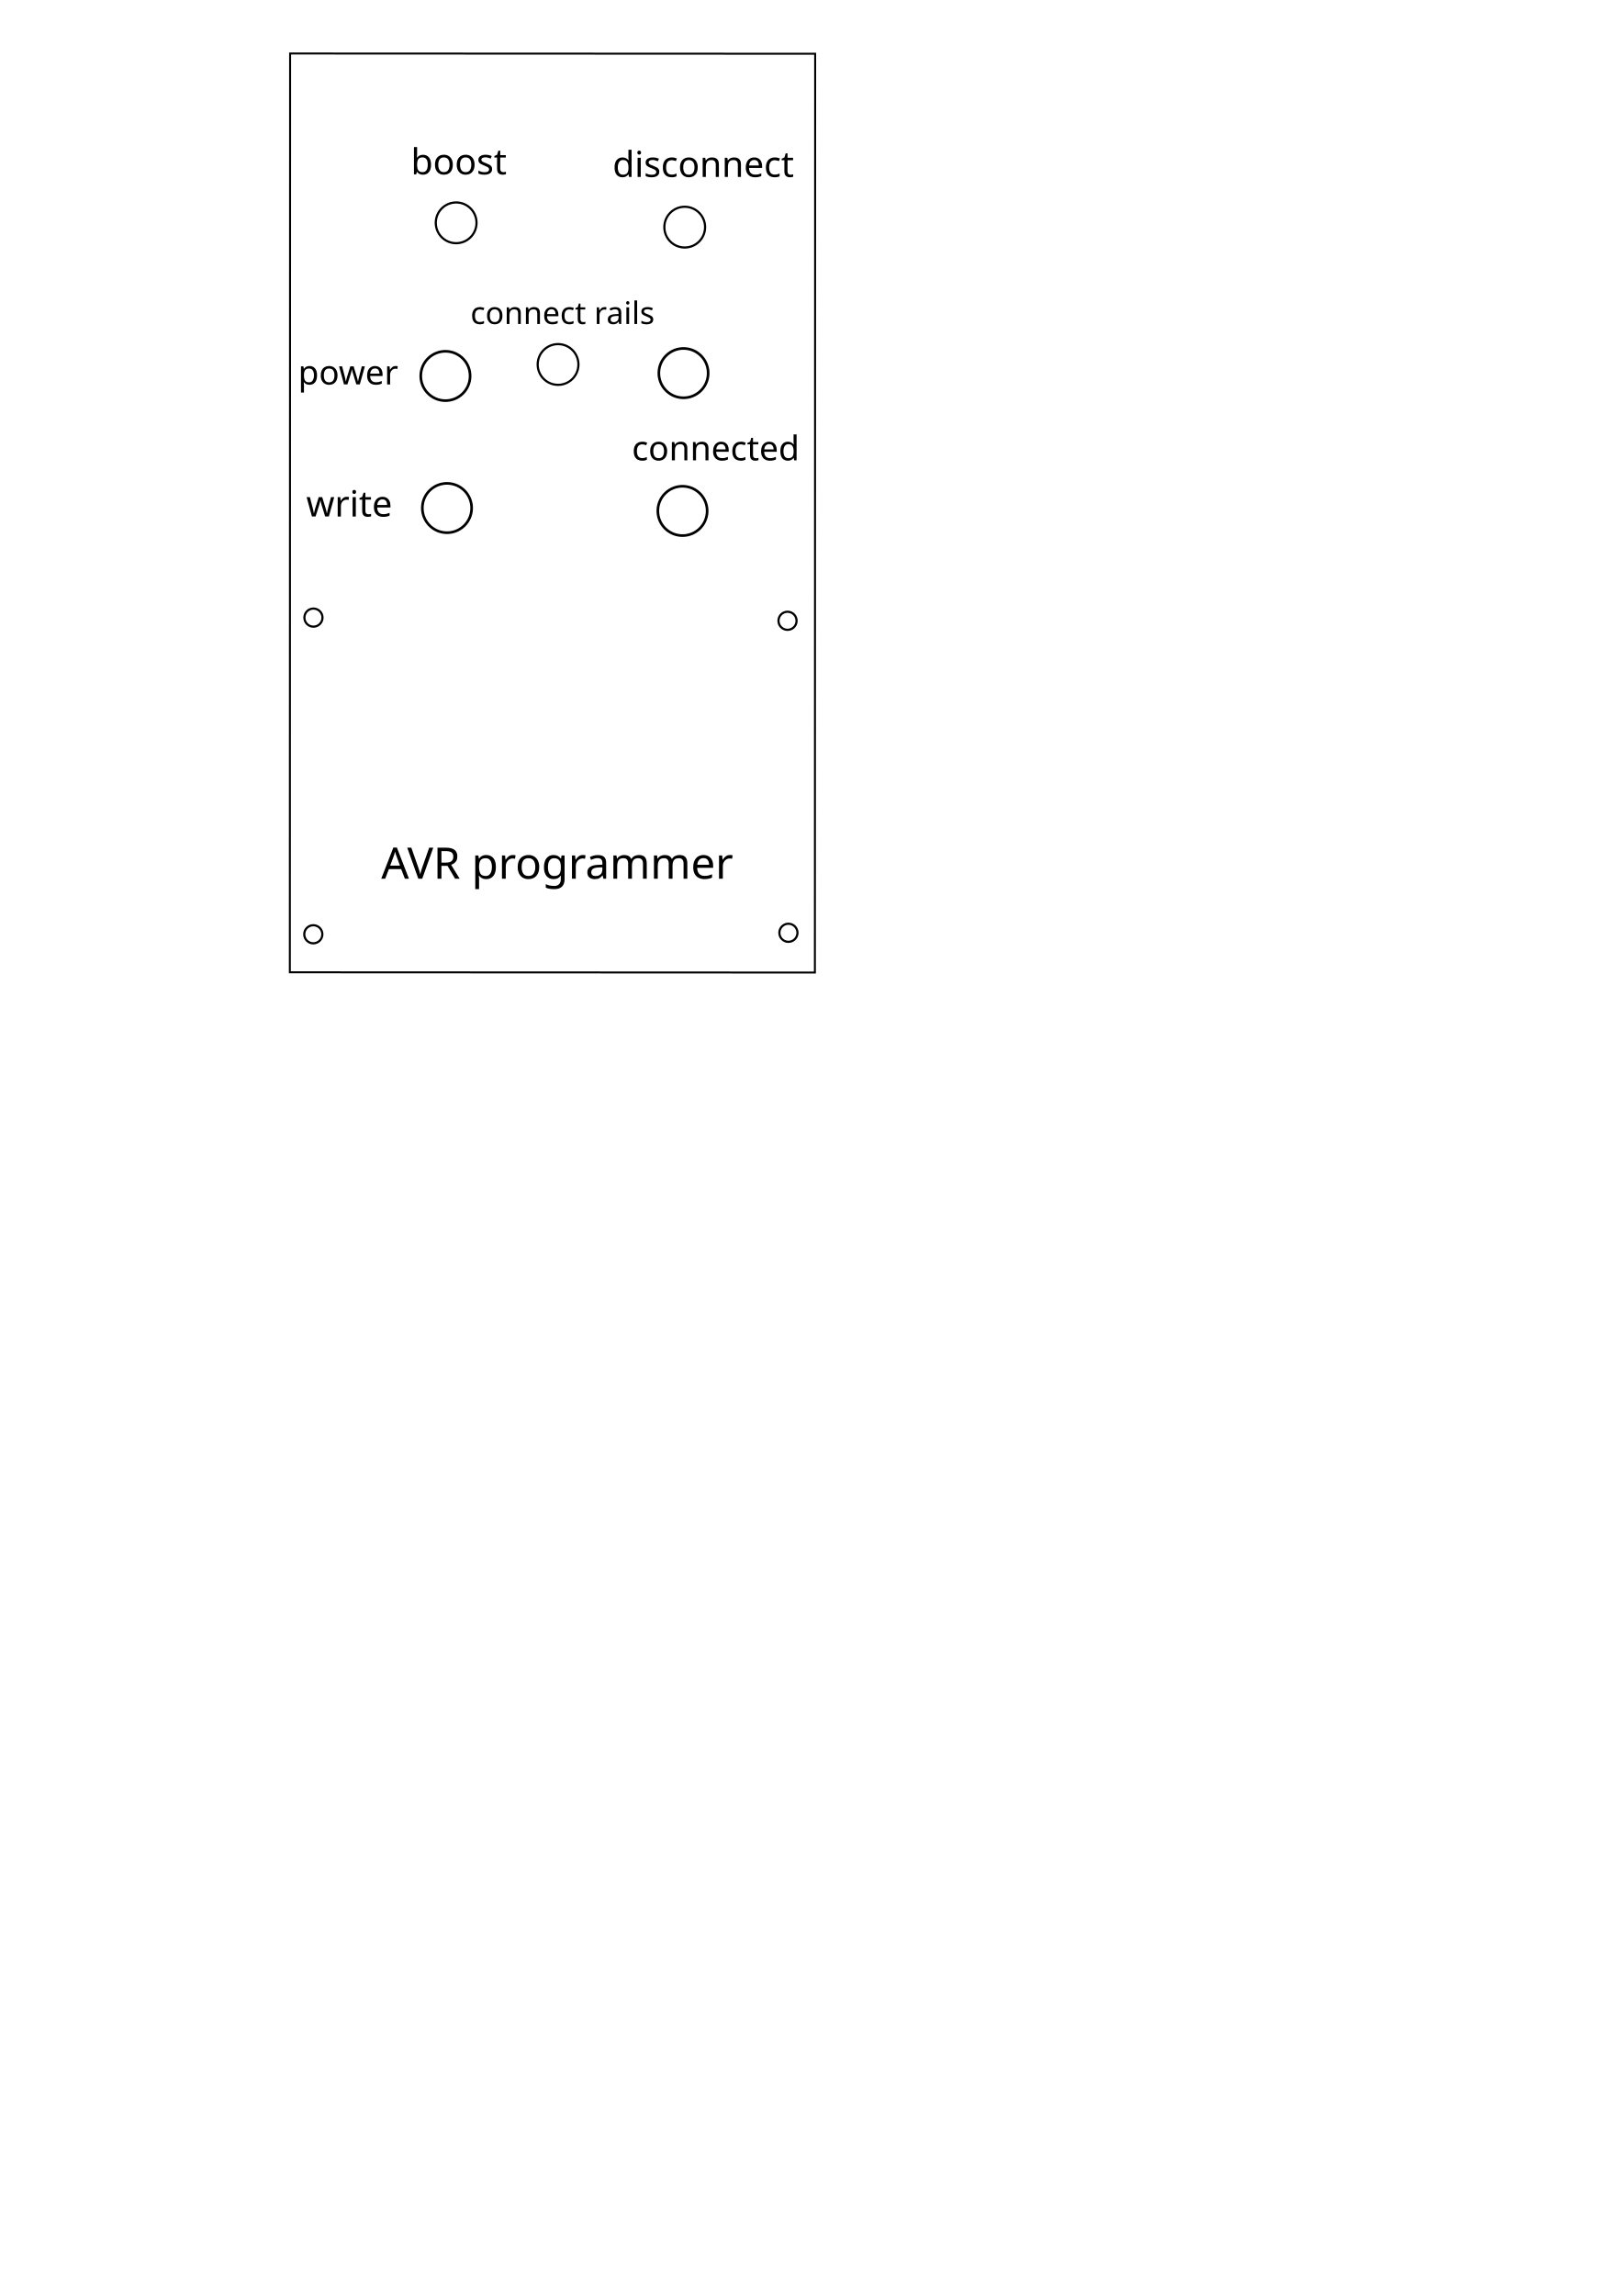
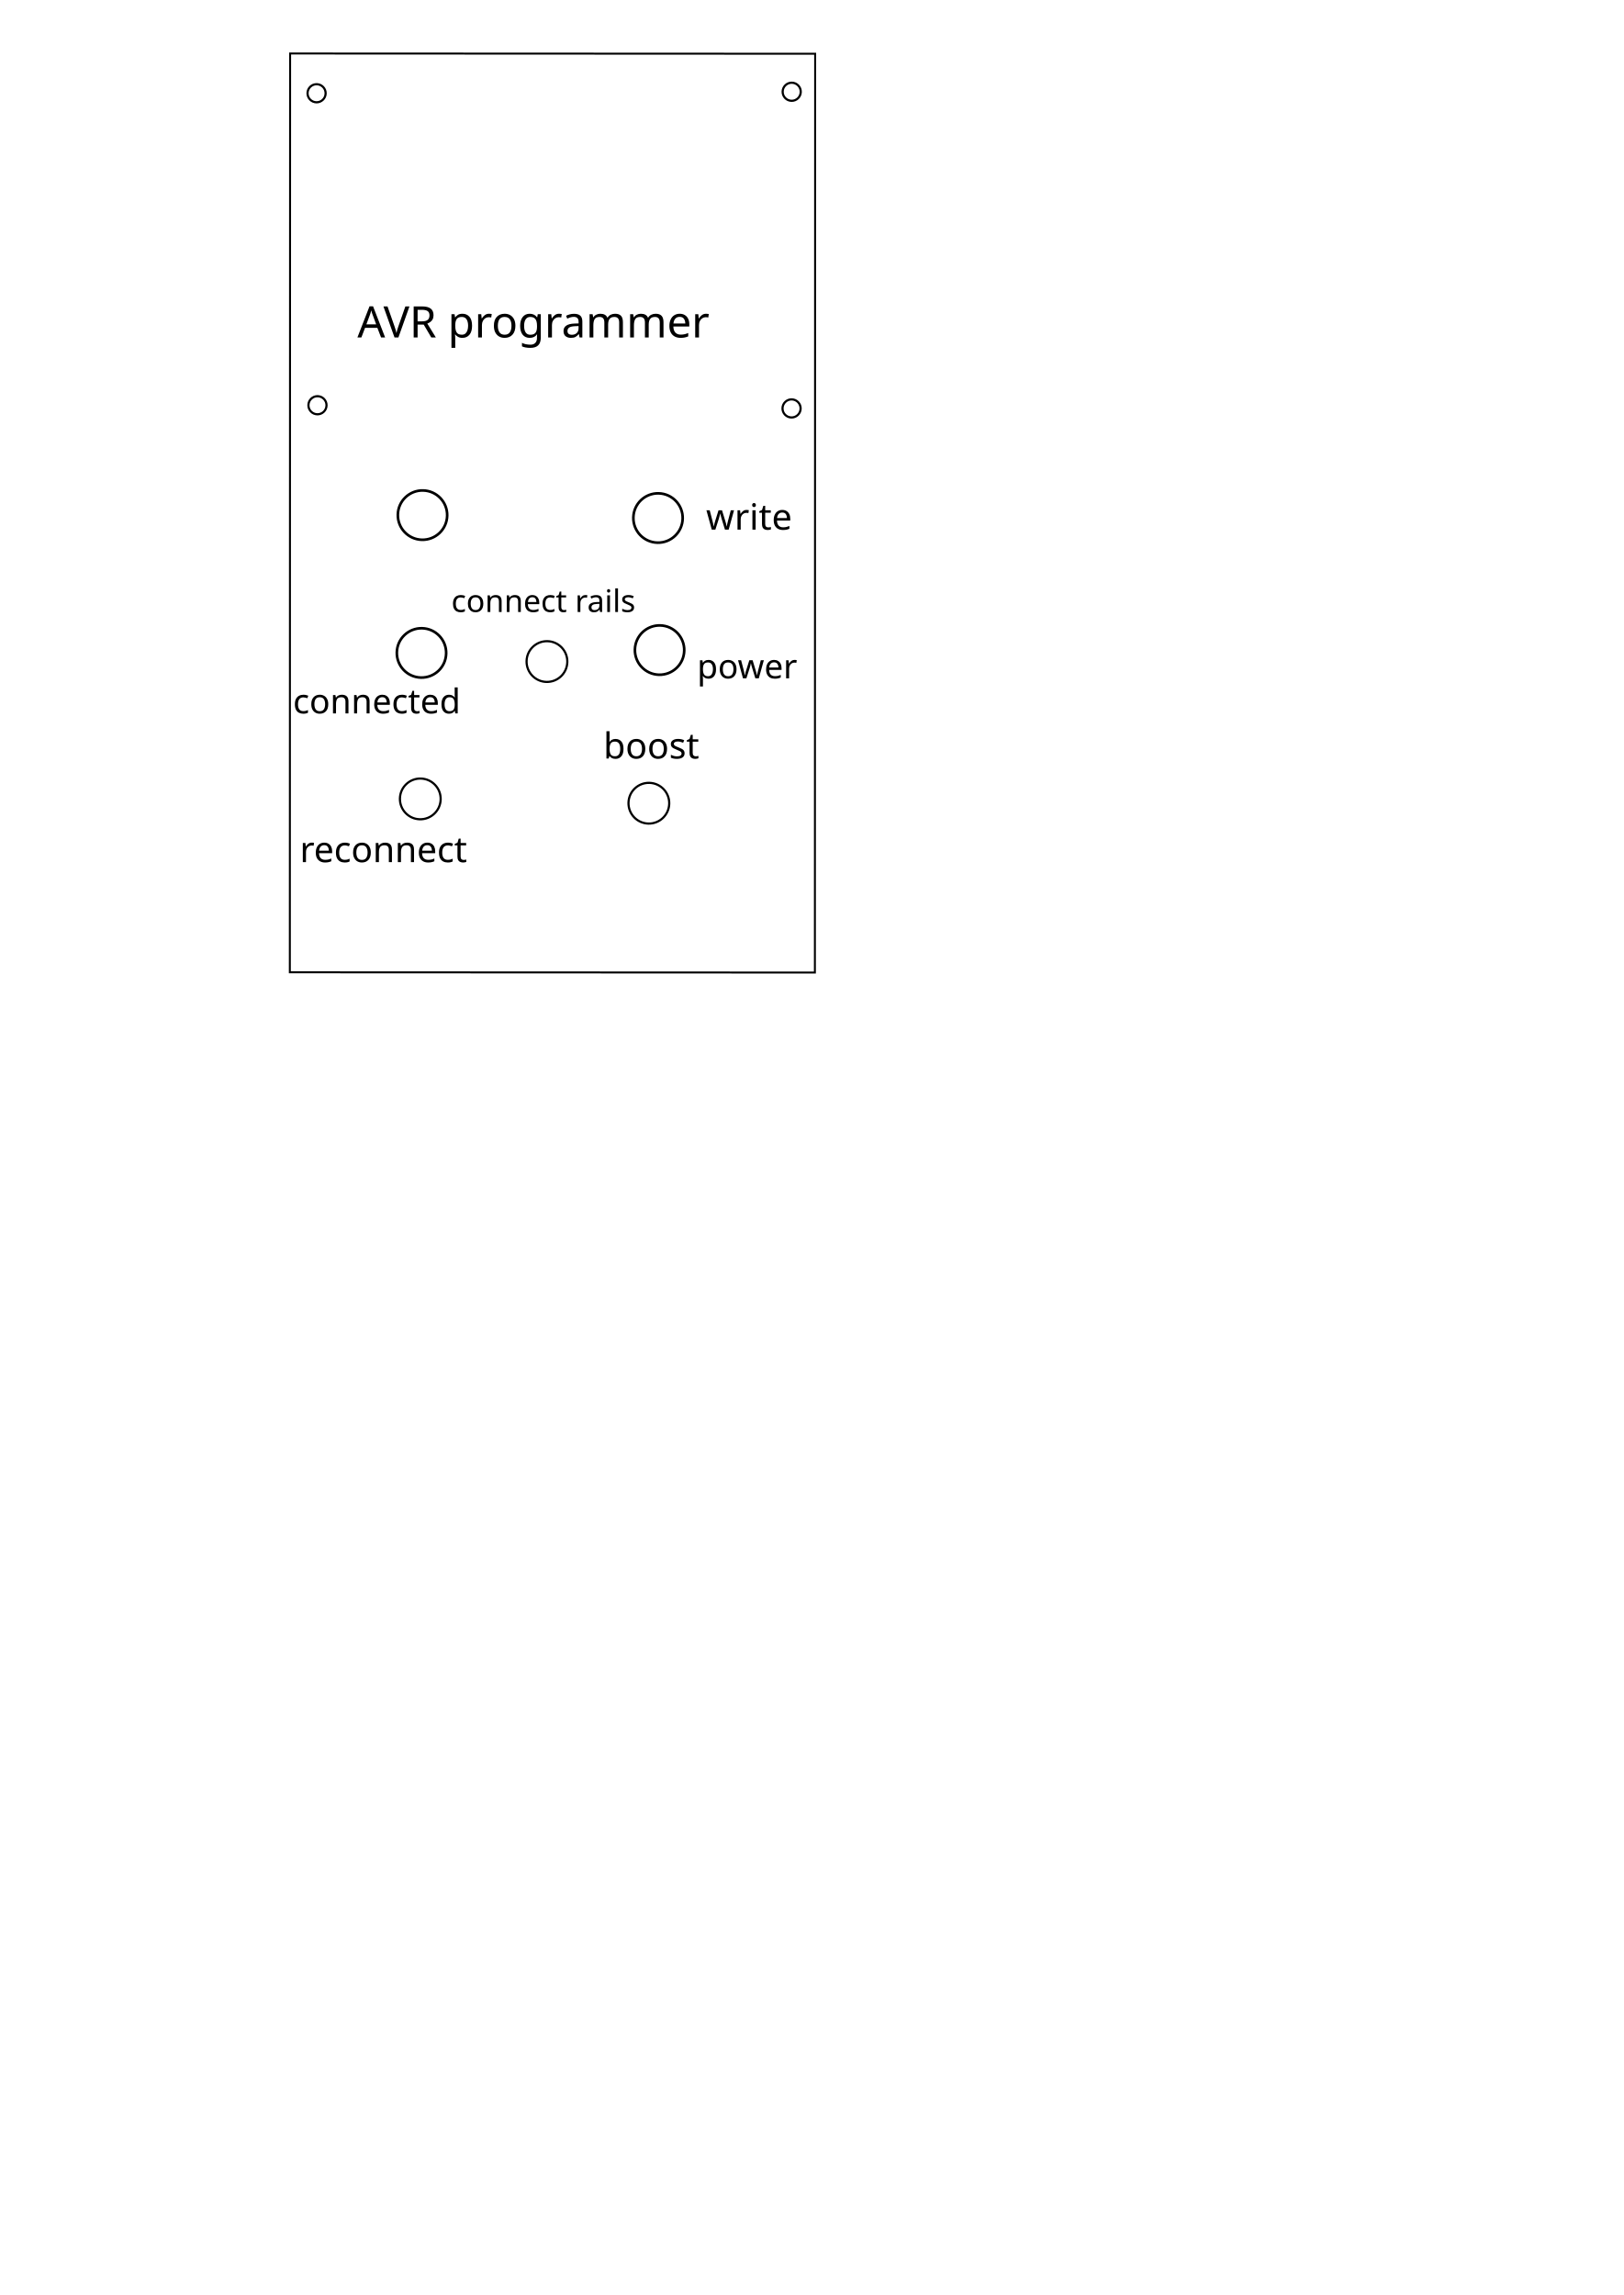
<svg xmlns="http://www.w3.org/2000/svg" id="svg3004" version="1.1" width="744.6" height="1052.4" xml:space="preserve">
  <defs id="defs3008" />
  <g id="g3012" transform="matrix(1.25,0,0,-1.25,0,1052.4)">
-     <path style="fill:none;stroke:#000000" id="path3830" d="m 211.725,141.669 a 9.341,9.341 0 1 1 -18.682,0 9.341,9.341 0 1 1 18.682,0 z" transform="matrix(0.7997741,-0.01900979,-0.01900979,-0.7997741,8.164519,877.3262)" />
-     <path style="fill:none;stroke:#000000" id="path3830-3" d="m 211.725,141.669 a 9.341,9.341 0 1 1 -18.682,0 9.341,9.341 0 1 1 18.682,0 z" transform="matrix(0.7997741,-0.01900979,-0.01900979,-0.7997741,92.01059,875.7485)" />
-     <path style="fill:none;stroke:#000000" id="path3830-6" d="m 211.725,141.669 a 9.341,9.341 0 1 1 -18.682,0 9.341,9.341 0 1 1 18.682,0 z" transform="matrix(0.7997741,-0.01900979,-0.01900979,-0.7997741,45.54901,825.36)" />
-     <path style="fill:none;stroke:#000000" id="path3830-69" d="m 211.725,141.669 a 9.341,9.341 0 1 1 -18.682,0 9.341,9.341 0 1 1 18.682,0 z" transform="matrix(0.9684716,-0.02301955,-0.02301955,-0.9684716,-28.76981,797.4094)" />
-     <path style="fill:none;stroke:#000000" id="path3830-69-9" d="m 211.725,141.669 a 9.341,9.341 0 1 1 -18.682,0 9.341,9.341 0 1 1 18.682,0 z" transform="matrix(0.9684716,-0.02301955,-0.02301955,-0.9684716,57.6234,796.3509)" />
-     <path style="fill:none;stroke:#000000" id="path3830-69-5" d="m 211.725,141.669 a 9.341,9.341 0 1 1 -18.682,0 9.341,9.341 0 1 1 18.682,0 z" transform="matrix(0.9684716,-0.02301955,-0.02301955,-0.9684716,57.99438,846.9006)" />
-     <path style="fill:none;stroke:#000000" id="path3830-69-4" d="m 211.725,141.669 a 9.341,9.341 0 1 1 -18.682,0 9.341,9.341 0 1 1 18.682,0 z" transform="matrix(0.9684716,-0.02301955,-0.02301955,-0.9684716,-29.33982,845.8619)" />
-     <path style="fill:none;stroke:#000000" id="path3945" d="m 153.086,289.566 a 4.151,4.151 0 1 1 -8.303,0 4.151,4.151 0 1 1 8.303,0 z" transform="matrix(0.7997741,-0.01900979,-0.01900979,-0.7997741,1.372623,849.7678)" />
-     <path style="fill:none;stroke:#000000" id="path3945-5" d="m 153.086,289.566 a 4.151,4.151 0 1 1 -8.303,0 4.151,4.151 0 1 1 8.303,0 z" transform="matrix(0.7997741,-0.01900979,-0.01900979,-0.7997741,175.2868,848.6015)" />
-     <path style="fill:none;stroke:#000000" id="path3945-0" d="m 153.086,289.566 a 4.151,4.151 0 1 1 -8.303,0 4.151,4.151 0 1 1 8.303,0 z" transform="matrix(0.7997741,-0.01900979,-0.01900979,-0.7997741,175.6128,734.1488)" />
-     <path style="fill:none;stroke:#000000" id="path3945-56" d="m 153.086,289.566 a 4.151,4.151 0 1 1 -8.303,0 4.151,4.151 0 1 1 8.303,0 z" transform="matrix(0.7997741,-0.01900979,-0.01900979,-0.7997741,1.322345,733.5994)" />
-     <rect style="fill:none;stroke:#000000;stroke-width:0.718" id="rect3979" width="192.609" height="337.059" x="106.181" y="-822.345" transform="matrix(0.9999999,-4.7459693e-4,-2.9641667e-4,-1,0,0)" />
-     <flowRoot xml:space="preserve" id="flowRoot4018" style="font-size:40px;font-style:normal;font-weight:normal;line-height:125%;letter-spacing:0px;word-spacing:0px;fill:#000000;fill-opacity:1;stroke:none;font-family:Sans" transform="matrix(0.4128294,0,0,-0.3730676,153.6771,690.2672)">
+     <path style="fill:none;stroke:#000000" id="path3830" d="m 211.725,141.669 a 9.341,9.341 0 1 1 -18.682,0 9.341,9.341 0 1 1 18.682,0 z" transform="matrix(-0.7997741,0.01900979,0.01900979,0.7997741,397.1931,430.1119)" />
+     <path style="fill:none;stroke:#000000" id="path3830-3" d="m 211.725,141.669 a 9.341,9.341 0 1 1 -18.682,0 9.341,9.341 0 1 1 18.682,0 z" transform="matrix(-0.7997741,0.01900979,0.01900979,0.7997741,313.3471,431.6895)" />
+     <path style="fill:none;stroke:#000000" id="path3830-6" d="m 211.725,141.669 a 9.341,9.341 0 1 1 -18.682,0 9.341,9.341 0 1 1 18.682,0 z" transform="matrix(-0.7997741,0.01900979,0.01900979,0.7997741,359.8086,482.0781)" />
+     <path style="fill:none;stroke:#000000" id="path3830-69" d="m 211.725,141.669 a 9.341,9.341 0 1 1 -18.682,0 9.341,9.341 0 1 1 18.682,0 z" transform="matrix(-0.9684716,0.02301955,0.02301955,0.9684716,434.1275,510.0287)" />
+     <path style="fill:none;stroke:#000000" id="path3830-69-9" d="m 211.725,141.669 a 9.341,9.341 0 1 1 -18.682,0 9.341,9.341 0 1 1 18.682,0 z" transform="matrix(-0.9684716,0.02301955,0.02301955,0.9684716,347.7342,511.0872)" />
+     <path style="fill:none;stroke:#000000" id="path3830-69-5" d="m 211.725,141.669 a 9.341,9.341 0 1 1 -18.682,0 9.341,9.341 0 1 1 18.682,0 z" transform="matrix(-0.9684716,0.02301955,0.02301955,0.9684716,347.3633,460.5375)" />
+     <path style="fill:none;stroke:#000000" id="path3830-69-4" d="m 211.725,141.669 a 9.341,9.341 0 1 1 -18.682,0 9.341,9.341 0 1 1 18.682,0 z" transform="matrix(-0.9684716,0.02301955,0.02301955,0.9684716,434.6975,461.5761)" />
+     <path style="fill:none;stroke:#000000" id="path3945" d="m 153.086,289.566 a 4.151,4.151 0 1 1 -8.303,0 4.151,4.151 0 1 1 8.303,0 z" transform="matrix(-0.7997741,0.01900979,0.01900979,0.7997741,403.985,457.6703)" />
+     <path style="fill:none;stroke:#000000" id="path3945-5" d="m 153.086,289.566 a 4.151,4.151 0 1 1 -8.303,0 4.151,4.151 0 1 1 8.303,0 z" transform="matrix(-0.7997741,0.01900979,0.01900979,0.7997741,230.0709,458.8365)" />
+     <path style="fill:none;stroke:#000000" id="path3945-0" d="m 153.086,289.566 a 4.151,4.151 0 1 1 -8.303,0 4.151,4.151 0 1 1 8.303,0 z" transform="matrix(-0.7997741,0.01900979,0.01900979,0.7997741,229.7448,573.2893)" />
+     <path style="fill:none;stroke:#000000" id="path3945-56" d="m 153.086,289.566 a 4.151,4.151 0 1 1 -8.303,0 4.151,4.151 0 1 1 8.303,0 z" transform="matrix(-0.7997741,0.01900979,0.01900979,0.7997741,404.0353,573.8386)" />
+     <rect style="fill:none;stroke:#000000;stroke-width:0.718" id="rect3979" width="192.609" height="337.059" x="-298.789" y="485.286" transform="matrix(-0.9999999,4.7459693e-4,2.9641667e-4,1,0,0)" />
+     <flowRoot xml:space="preserve" id="flowRoot4018" style="font-size:40px;font-style:normal;font-weight:normal;line-height:125%;letter-spacing:0px;word-spacing:0px;fill:#000000;fill-opacity:1;stroke:none;font-family:Sans" transform="matrix(0.4128294,0,0,-0.3730676,7.84351,886.3135)">
      <flowRegion id="flowRegion4020">
        <rect id="rect4022" width="103.478" height="51.372" x="253.924" y="335.395" />
      </flowRegion>
      <flowPara id="flowPara4024">USB</flowPara>
    </flowRoot>
    <flowRoot xml:space="preserve" id="flowRoot4026" style="font-size:40px;font-style:normal;font-weight:normal;line-height:125%;letter-spacing:0px;word-spacing:0px;fill:#000000;fill-opacity:1;stroke:none;font-family:Sans" transform="matrix(0.8,0,0,-0.8,0,841.92)">
      <flowRegion id="flowRegion4028">
        <rect id="rect4030" width="91.736" height="52.106" x="151.18" y="329.524" />
      </flowRegion>
      <flowPara id="flowPara4032">MCU</flowPara>
    </flowRoot>
-     <flowRoot xml:space="preserve" id="flowRoot4034" style="font-size:40px;font-style:normal;font-weight:normal;line-height:125%;letter-spacing:0px;word-spacing:0px;fill:#000000;fill-opacity:1;stroke:none;font-family:Sans" transform="matrix(0.424251,0,0,-0.3924736,50.92133,696.1166)">
+     <flowRoot xml:space="preserve" id="flowRoot4034" style="font-size:40px;font-style:normal;font-weight:normal;line-height:125%;letter-spacing:0px;word-spacing:0px;fill:#000000;fill-opacity:1;stroke:none;font-family:Sans" transform="matrix(0.424251,0,0,-0.3924736,186.4163,892.7226)">
      <flowRegion id="flowRegion4036">
        <rect id="rect4038" width="140.906" height="52.106" x="151.914" y="333.193" />
      </flowRegion>
      <flowPara id="flowPara4040">MCU</flowPara>
    </flowRoot>
-     <flowRoot xml:space="preserve" id="flowRoot4042" style="font-size:40px;font-style:normal;font-variant:normal;font-weight:normal;font-stretch:normal;text-align:start;line-height:125%;letter-spacing:0px;word-spacing:0px;writing-mode:lr-tb;text-anchor:start;fill:#000000;fill-opacity:1;stroke:none;font-family:Sans;-inkscape-font-specification:Sans" transform="matrix(0.7664052,0,0,-0.8515734,-174.9851,826.206)">
+     <flowRoot xml:space="preserve" id="flowRoot4042" style="font-size:40px;font-style:normal;font-variant:normal;font-weight:normal;font-stretch:normal;text-align:start;line-height:125%;letter-spacing:0px;word-spacing:0px;writing-mode:lr-tb;text-anchor:start;fill:#000000;fill-opacity:1;stroke:none;font-family:Sans;-inkscape-font-specification:Sans" transform="matrix(0.7664052,0,0,-0.8515734,-181.8082,1012.823)">
      <flowRegion id="flowRegion4044">
        <rect id="rect4046" width="179.802" height="184.939" x="418.314" y="242.925" style="font-size:40px;font-style:normal;font-variant:normal;font-weight:normal;font-stretch:normal;text-align:start;line-height:125%;writing-mode:lr-tb;text-anchor:start;font-family:Sans;-inkscape-font-specification:Sans" />
      </flowRegion>
      <flowPara id="flowPara4082">USBASP</flowPara>
      <flowPara id="flowPara4084" />
      <flowPara id="flowPara4086" />
      <flowPara id="flowPara4088" />
      <flowPara id="flowPara4090" />
      <flowPara id="flowPara4092" />
      <flowPara id="flowPara4094" />
    </flowRoot>
-     <text xml:space="preserve" style="font-size:15.922px;font-style:normal;font-weight:normal;line-height:125%;letter-spacing:0px;word-spacing:0px;fill:#000000;fill-opacity:1;stroke:none;font-family:Sans" x="139.857" y="-519.57" id="text4096" transform="scale(1,-1)">
-       <tspan id="tspan4098" x="139.857" y="-519.57">AVR programmer</tspan>
+     <text xml:space="preserve" style="font-size:15.922px;font-style:normal;font-weight:normal;line-height:125%;letter-spacing:0px;word-spacing:0px;fill:#000000;fill-opacity:1;stroke:none;font-family:Sans" x="131.119" y="-718.132" id="text4096" transform="scale(1,-1)">
+       <tspan id="tspan4098" x="131.119" y="-718.132">AVR programmer</tspan>
    </text>
-     <text xml:space="preserve" style="font-size:13.104px;font-style:normal;font-weight:normal;line-height:125%;letter-spacing:0px;word-spacing:0px;fill:#000000;fill-opacity:1;stroke:none;font-family:Sans" x="224.731" y="-777.009" id="text4100" transform="scale(1,-1)">
-       <tspan id="tspan4102" x="224.731" y="-777.009">disconnect</tspan>
+     <text xml:space="preserve" style="font-size:13.104px;font-style:normal;font-weight:normal;line-height:125%;letter-spacing:0px;word-spacing:0px;fill:#000000;fill-opacity:1;stroke:none;font-family:Sans" x="109.978" y="-525.64" id="text4100" transform="scale(1,-1)">
+       <tspan x="109.978" y="-525.64" id="tspan3038">reconnect</tspan>
    </text>
-     <text xml:space="preserve" style="font-size:12.395px;font-style:normal;font-variant:normal;font-weight:normal;font-stretch:normal;text-align:start;line-height:125%;letter-spacing:0px;word-spacing:0px;writing-mode:lr-tb;text-anchor:start;fill:#000000;fill-opacity:1;stroke:none;font-family:Sans;-inkscape-font-specification:Sans" x="109.365" y="-700.88" id="text4104" transform="scale(1,-1)">
-       <tspan id="tspan4112" x="109.365" y="-700.88">power</tspan>
+     <text xml:space="preserve" style="font-size:12.395px;font-style:normal;font-variant:normal;font-weight:normal;font-stretch:normal;text-align:start;line-height:125%;letter-spacing:0px;word-spacing:0px;writing-mode:lr-tb;text-anchor:start;fill:#000000;fill-opacity:1;stroke:none;font-family:Sans;-inkscape-font-specification:Sans" x="255.726" y="-593.062" id="text4104" transform="scale(1,-1)">
+       <tspan id="tspan4112" x="255.726" y="-593.062">power</tspan>
    </text>
-     <text xml:space="preserve" style="font-size:13.251px;font-style:normal;font-weight:normal;line-height:125%;letter-spacing:0px;word-spacing:0px;fill:#000000;fill-opacity:1;stroke:none;font-family:Sans" x="112.338" y="-652.431" id="text4108" transform="scale(1,-1)">
-       <tspan id="tspan4110" x="112.338" y="-652.431">write</tspan>
+     <text xml:space="preserve" style="font-size:13.251px;font-style:normal;font-weight:normal;line-height:125%;letter-spacing:0px;word-spacing:0px;fill:#000000;fill-opacity:1;stroke:none;font-family:Sans" x="259.003" y="-647.618" id="text4108" transform="scale(1,-1)">
+       <tspan id="tspan4110" x="259.003" y="-647.618">write</tspan>
    </text>
-     <text xml:space="preserve" style="font-size:13.194px;font-style:normal;font-variant:normal;font-weight:normal;font-stretch:normal;text-align:start;line-height:125%;letter-spacing:0px;word-spacing:0px;writing-mode:lr-tb;text-anchor:start;fill:#000000;fill-opacity:1;stroke:none;font-family:Sans;-inkscape-font-specification:Sans" x="150.732" y="-777.954" id="text4114" transform="scale(1,-1)">
-       <tspan id="tspan4184" x="150.732" y="-777.954">boost</tspan>
+     <text xml:space="preserve" style="font-size:13.194px;font-style:normal;font-variant:normal;font-weight:normal;font-stretch:normal;text-align:start;line-height:125%;letter-spacing:0px;word-spacing:0px;writing-mode:lr-tb;text-anchor:start;fill:#000000;fill-opacity:1;stroke:none;font-family:Sans;-inkscape-font-specification:Sans" x="221.335" y="-563.652" id="text4114" transform="scale(1,-1)">
+       <tspan id="tspan4184" x="221.335" y="-563.652">boost</tspan>
    </text>
-     <text xml:space="preserve" style="font-size:12.533px;font-style:normal;font-weight:normal;line-height:125%;letter-spacing:0px;word-spacing:0px;fill:#000000;fill-opacity:1;stroke:none;font-family:Sans" x="231.808" y="-673.041" id="text4118" transform="scale(1,-1)">
-       <tspan id="tspan4120" x="231.808" y="-673.041">connected</tspan>
+     <text xml:space="preserve" style="font-size:12.533px;font-style:normal;font-weight:normal;line-height:125%;letter-spacing:0px;word-spacing:0px;fill:#000000;fill-opacity:1;stroke:none;font-family:Sans" x="107.491" y="-580.216" id="text4118" transform="scale(1,-1)">
+       <tspan id="tspan4120" x="107.491" y="-580.216">connected</tspan>
    </text>
-     <text xml:space="preserve" style="font-size:11.385px;font-style:normal;font-variant:normal;font-weight:normal;font-stretch:normal;text-align:start;line-height:125%;letter-spacing:0px;word-spacing:0px;writing-mode:lr-tb;text-anchor:start;fill:#000000;fill-opacity:1;stroke:none;font-family:Sans;-inkscape-font-specification:Sans" x="172.573" y="-723.051" id="text4124" transform="scale(1,-1)">
-       <tspan id="tspan4128" x="172.573" y="-723.051">connect rails</tspan>
+     <text xml:space="preserve" style="font-size:11.385px;font-style:normal;font-variant:normal;font-weight:normal;font-stretch:normal;text-align:start;line-height:125%;letter-spacing:0px;word-spacing:0px;writing-mode:lr-tb;text-anchor:start;fill:#000000;fill-opacity:1;stroke:none;font-family:Sans;-inkscape-font-specification:Sans" x="165.55" y="-617.413" id="text4124" transform="scale(1,-1)">
+       <tspan id="tspan4128" x="165.55" y="-617.413">connect rails</tspan>
    </text>
-     <flowRoot xml:space="preserve" id="flowRoot4034-2" style="font-size:40px;font-style:normal;font-weight:normal;line-height:125%;letter-spacing:0px;word-spacing:0px;fill:#000000;fill-opacity:1;stroke:none;font-family:Sans" transform="matrix(0.3613192,0,0,-0.3342556,54.37343,840.0787)">
+     <flowRoot xml:space="preserve" id="flowRoot4034-2" style="font-size:40px;font-style:normal;font-weight:normal;line-height:125%;letter-spacing:0px;word-spacing:0px;fill:#000000;fill-opacity:1;stroke:none;font-family:Sans" transform="matrix(0.3613192,0,0,-0.3342556,202.9059,731.9275)">
      <flowRegion id="flowRegion4036-6">
        <rect id="rect4038-2" width="140.906" height="52.106" x="151.914" y="333.193" />
      </flowRegion>
      <flowPara id="flowPara4040-5">MCU</flowPara>
    </flowRoot>
-     <flowRoot xml:space="preserve" id="flowRoot4018-4" style="font-size:40px;font-style:normal;font-weight:normal;line-height:125%;letter-spacing:0px;word-spacing:0px;fill:#000000;fill-opacity:1;stroke:none;font-family:Sans" transform="matrix(0.3484065,0,0,-0.3148496,177.0637,804.4649)">
+     <flowRoot xml:space="preserve" id="flowRoot4018-4" style="font-size:40px;font-style:normal;font-weight:normal;line-height:125%;letter-spacing:0px;word-spacing:0px;fill:#000000;fill-opacity:1;stroke:none;font-family:Sans" transform="matrix(0.3484065,0,0,-0.3148496,20.84759,714.3399)">
      <flowRegion id="flowRegion4020-5">
        <rect id="rect4022-0" width="103.478" height="51.372" x="253.924" y="335.395" />
      </flowRegion>
      <flowPara id="flowPara4024-6">USB</flowPara>
    </flowRoot>
  </g>
</svg>
